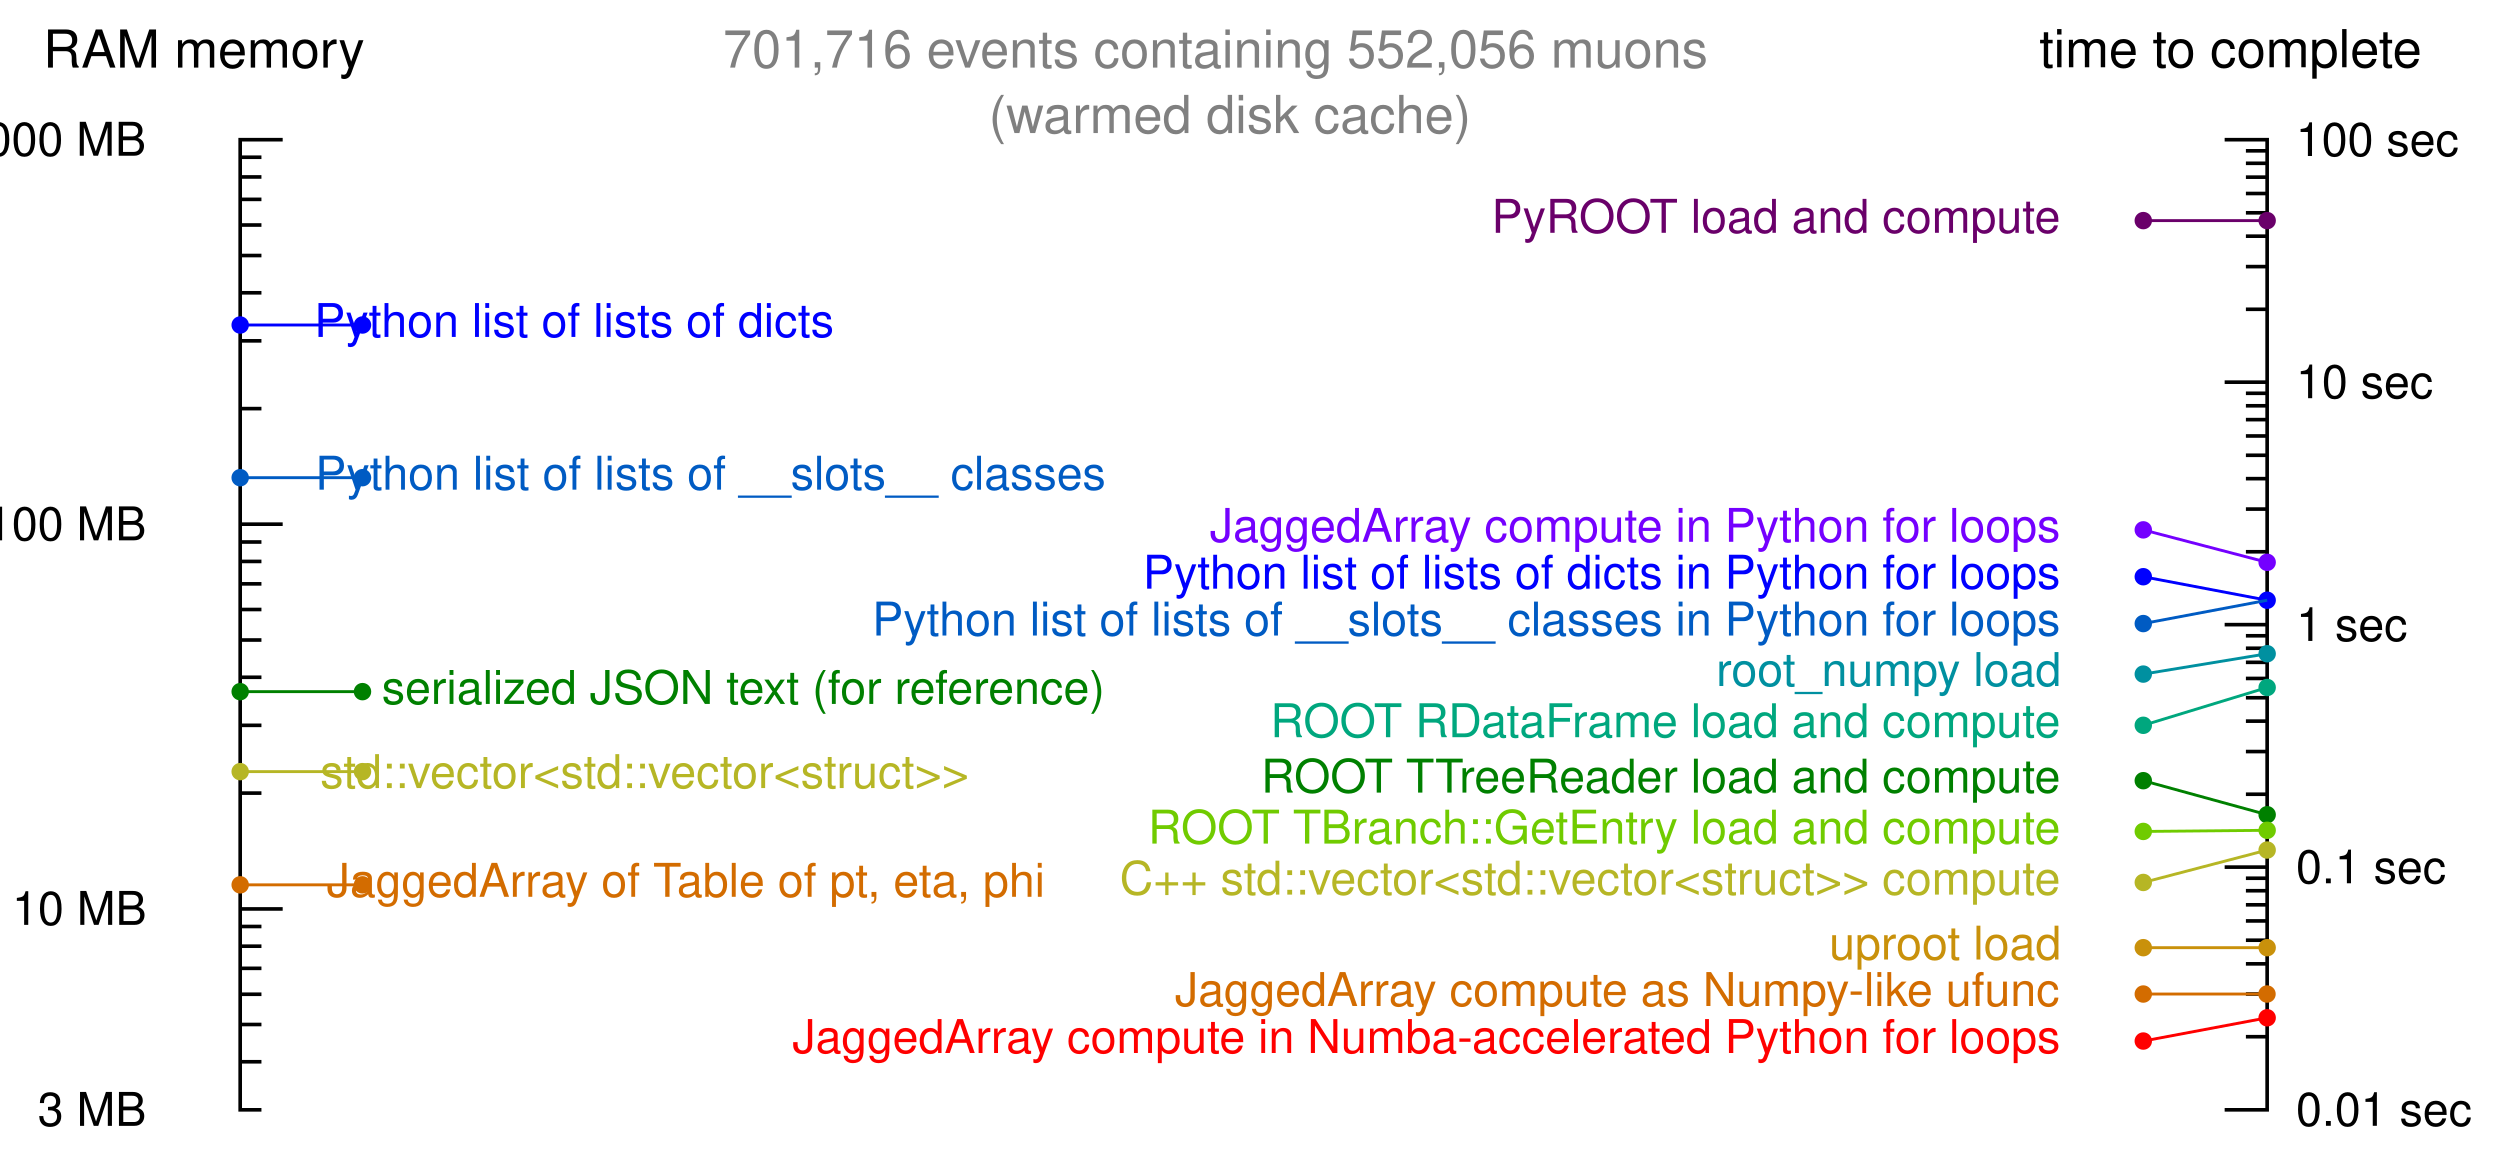
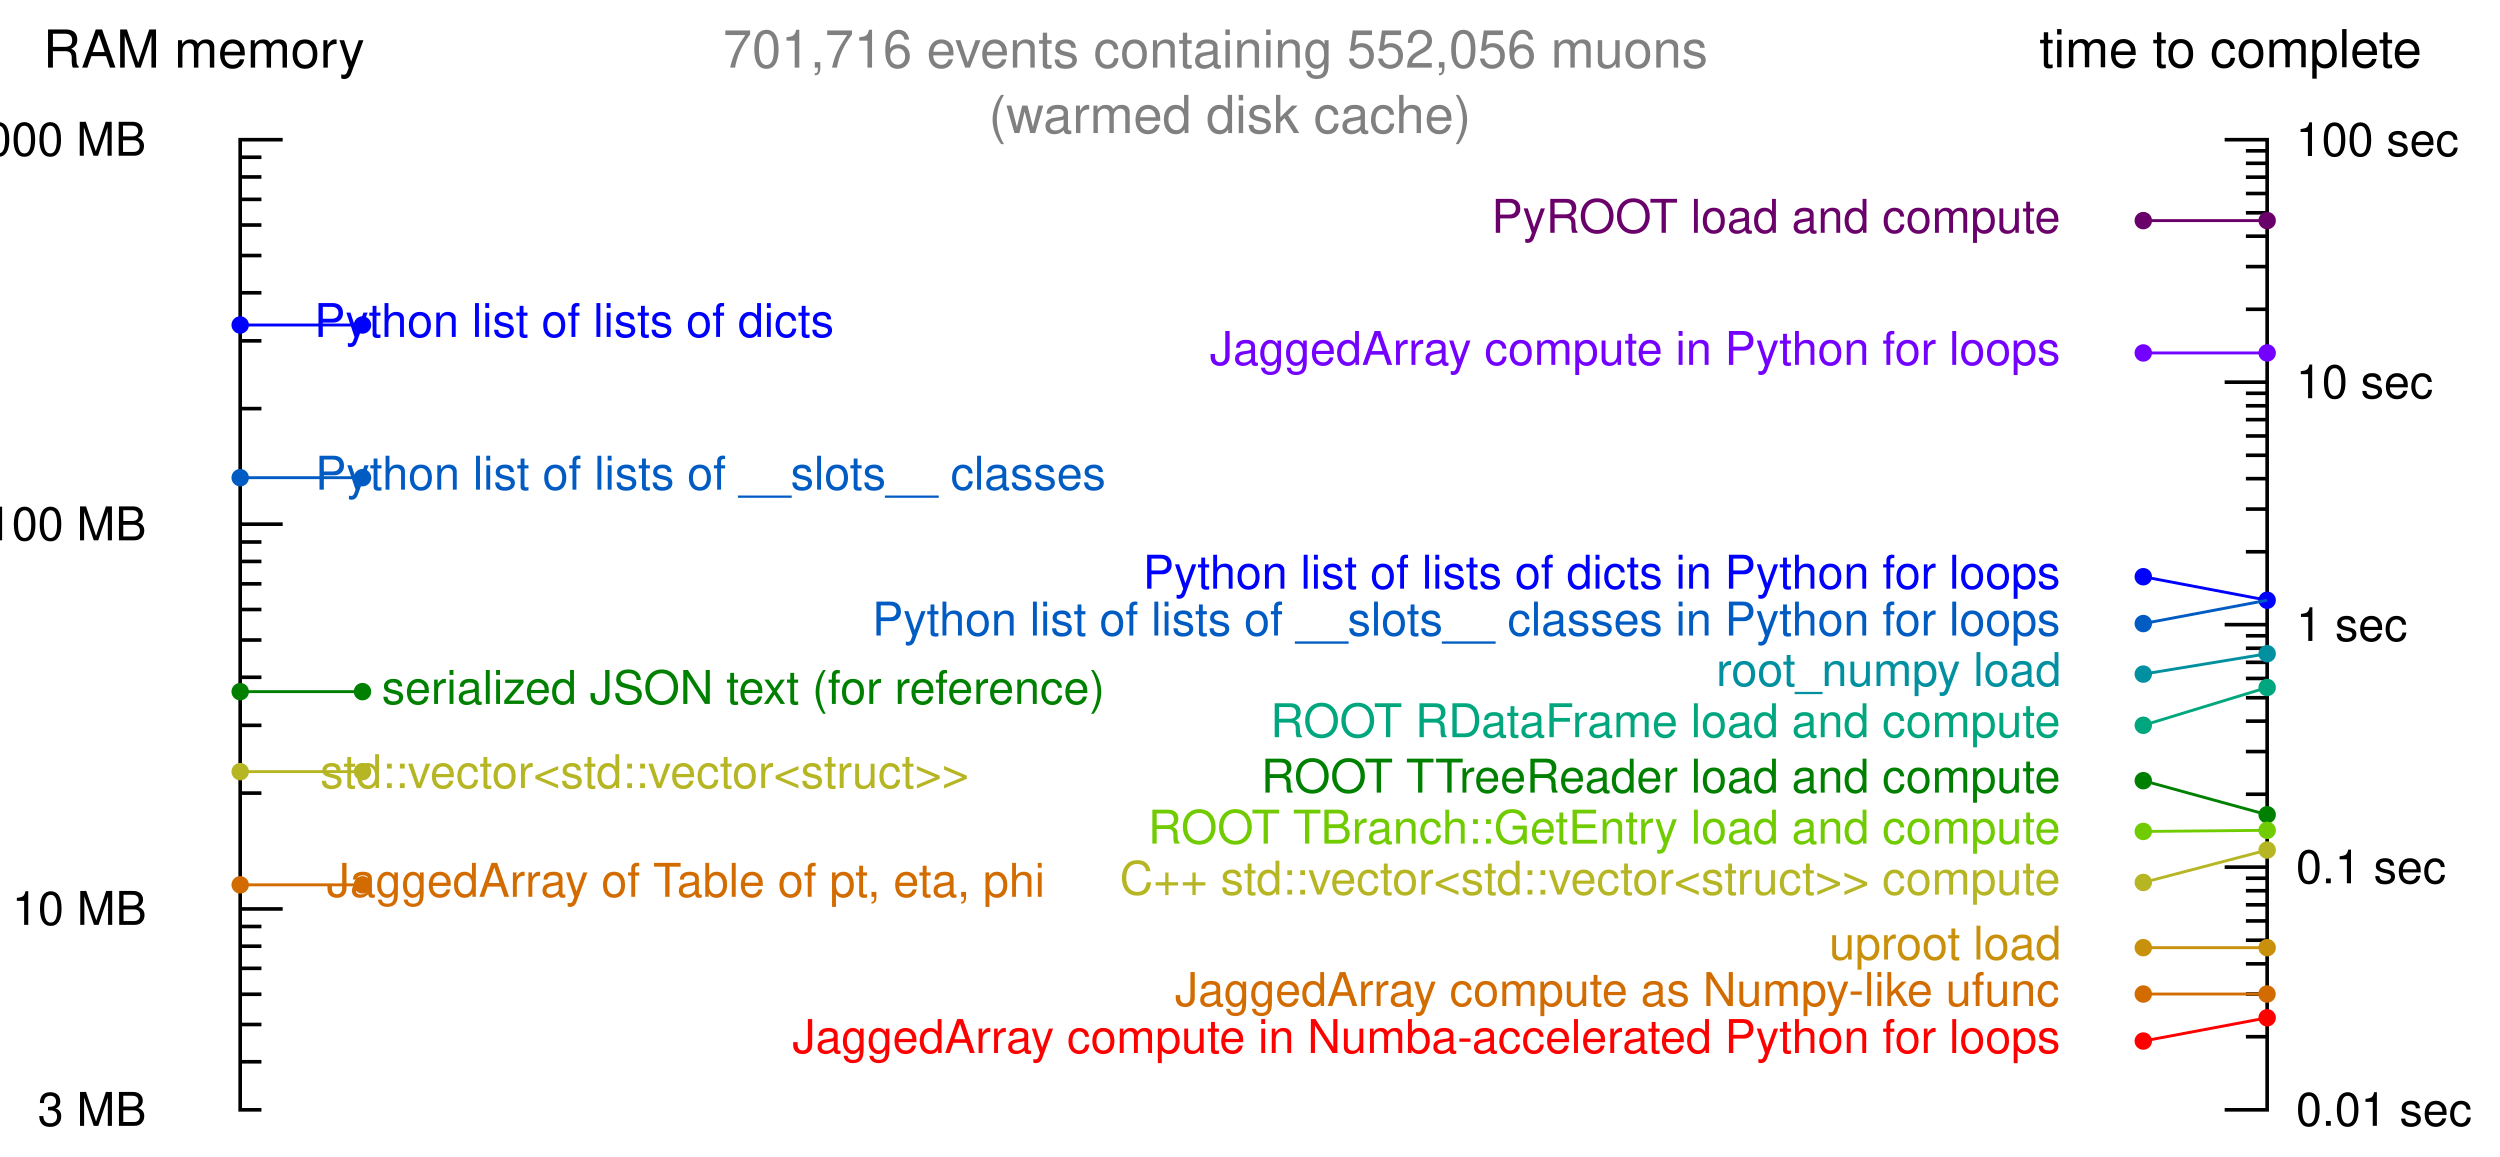
<svg xmlns="http://www.w3.org/2000/svg" width="1719.246" height="794.98" id="svg2" version="1.1">
  <defs id="defs4" />
  <g id="layer1" transform="translate(127.3163,-234.8682)">
    <text xml:space="preserve" style="font-size:36px;font-style:normal;font-variant:normal;font-weight:normal;font-stretch:normal;text-align:end;line-height:125%;letter-spacing:0px;word-spacing:0px;text-anchor:end;fill:#000000;fill-opacity:1;stroke:none;font-family:Nimbus Sans L;-inkscape-font-specification:Nimbus Sans L" x="32.633" y="1067.522" id="text2989" transform="scale(1.441993,0.6934849)">
      <tspan id="tspan2991" x="32.633" y="1067.522" />
    </text>
    <text xml:space="preserve" style="font-size:36px;font-style:normal;font-variant:normal;font-weight:normal;font-stretch:normal;text-align:end;line-height:125%;letter-spacing:0px;word-spacing:0px;text-anchor:end;fill:#000000;fill-opacity:1;stroke:none;font-family:Nimbus Sans L;-inkscape-font-specification:Nimbus Sans L" x="22.861" y="1065.464" id="text2993" transform="scale(1.441993,0.6934849)">
      <tspan id="tspan2995" x="22.861" y="1065.464" />
    </text>
    <path id="path4550" style="color:#000000;fill:none;stroke:#000000;stroke-width:2.5;stroke-linecap:butt;stroke-linejoin:miter;stroke-miterlimit:4;stroke-opacity:1;stroke-dasharray:none;stroke-dashoffset:0;marker:none;visibility:visible;display:inline;overflow:visible;enable-background:accumulate" d="m 37.86,515.873 14.612,0 m -14.612,-46.606 14.612,0 m -14.612,-33.051 14.612,0 m -14.612,-25.624 14.612,0 m -14.612,-20.982 14.612,0 m -14.612,-17.64 14.612,0 m -14.612,-15.412 14.612,0 m -14.612,-13.555 14.612,0 m -14.612,437.281 14.612,0 m -14.612,-46.606 14.612,0 m -14.612,-33.051 14.612,0 m -14.612,-25.624 14.612,0 m -14.612,-20.982 14.612,0 m -14.612,-17.64 14.612,0 m -14.612,-15.412 14.612,0 m -14.612,-13.369 14.612,0 m -14.612,-12.255 29.225,0 m -14.612,402.744 -14.612,0 0,-667.156 29.225,0 m -29.225,634.104 14.612,0 m -14.612,-25.624 14.612,0 m -14.612,-20.796 14.612,0 m -14.612,-17.825 14.612,0 m -14.612,-15.226 14.612,0 m -14.612,-13.555 14.612,0 m -14.612,-12.069 29.225,0" />
    <text xml:space="preserve" style="font-size:32px;font-style:normal;font-variant:normal;font-weight:normal;font-stretch:normal;text-align:end;line-height:125%;letter-spacing:0px;word-spacing:0px;text-anchor:end;fill:#000000;fill-opacity:1;stroke:none;font-family:Nimbus Sans L;-inkscape-font-specification:Nimbus Sans L" x="17.964" y="870.898" id="text4554">
      <tspan id="tspan4556" x="17.964" y="870.898">10 MB</tspan>
    </text>
    <text xml:space="preserve" style="font-size:32px;font-style:normal;font-variant:normal;font-weight:normal;font-stretch:normal;text-align:end;line-height:125%;letter-spacing:0px;word-spacing:0px;text-anchor:end;fill:#000000;fill-opacity:1;stroke:none;font-family:Nimbus Sans L;-inkscape-font-specification:Nimbus Sans L" x="17.786" y="606.434" id="text4558">
      <tspan id="tspan4560" x="17.786" y="606.434">100 MB</tspan>
    </text>
    <text xml:space="preserve" style="font-size:32px;font-style:normal;font-variant:normal;font-weight:normal;font-stretch:normal;text-align:end;line-height:125%;letter-spacing:0px;word-spacing:0px;text-anchor:end;fill:#000000;fill-opacity:1;stroke:none;font-family:Nimbus Sans L;-inkscape-font-specification:Nimbus Sans L" x="17.607" y="341.969" id="text4562">
      <tspan id="tspan4564" x="17.607" y="341.969">1000 MB</tspan>
    </text>
    <text xml:space="preserve" style="font-size:32px;font-style:normal;font-variant:normal;font-weight:normal;font-stretch:normal;text-align:end;line-height:125%;letter-spacing:0px;word-spacing:0px;text-anchor:end;fill:#000000;fill-opacity:1;stroke:none;font-family:Nimbus Sans L;-inkscape-font-specification:Nimbus Sans L" x="17.786" y="1009.112" id="text4566">
      <tspan id="tspan4568" x="17.786" y="1009.112">3 MB</tspan>
    </text>
    <path d="m 1431.799,447.565 -14.612,0 m 14.612,-29.353 -14.612,0 m 14.612,-20.922 -14.612,0 m 14.612,-16.082 -14.612,0 m 14.612,-13.271 -14.612,0 m 14.612,-11.242 -14.612,0 m 14.612,-9.524 -14.612,0 m 14.612,-8.587 -14.612,0 m 14.612,275.731 -14.612,0 m 14.612,-29.353 -14.612,0 m 14.612,-20.922 -14.612,0 m 14.612,-16.082 -14.612,0 m 14.612,-13.271 -14.612,0 m 14.612,-11.242 -14.612,0 m 14.612,-9.524 -14.612,0 m 14.612,-8.587 -14.612,0 m 14.612,275.731 -14.612,0 m 14.612,-29.353 -14.612,0 m 14.612,-20.922 -14.612,0 m 14.612,-16.082 -14.612,0 m 14.612,-13.271 -14.612,0 m 14.612,-11.085 -14.612,0 m 14.612,-9.68 -14.612,0 m 14.612,-8.587 -14.612,0 m 14.612,-7.651 -29.225,0 m 29.225,283.381 -14.612,0 m 14.612,-29.353 -14.612,0 m 14.612,-20.766 -14.612,0 m 14.612,-16.238 -14.612,0 m 14.612,-13.271 -14.612,0 m 14.612,-11.085 -14.612,0 m 14.612,-9.68 -14.612,0 m 14.612,-8.587 -14.612,0 m 14.612,-7.651 -29.225,0 m 0,166.906 29.225,0 0,-667.156 -29.225,0 m 29.225,166.75 -29.225,0" style="color:#000000;fill:none;stroke:#000000;stroke-width:2.5;stroke-linecap:butt;stroke-linejoin:miter;stroke-miterlimit:4;stroke-opacity:1;stroke-dasharray:none;stroke-dashoffset:0;marker:none;visibility:visible;display:inline;overflow:visible;enable-background:accumulate" id="path4577" />
    <text xml:space="preserve" style="font-size:32px;font-style:normal;font-variant:normal;font-weight:normal;font-stretch:normal;text-align:start;line-height:125%;letter-spacing:0px;word-spacing:0px;text-anchor:start;fill:#000000;fill-opacity:1;stroke:none;font-family:Nimbus Sans L;-inkscape-font-specification:Nimbus Sans L" x="1451.666" y="1009.102" id="text4579">
      <tspan id="tspan4581" x="1451.666" y="1009.102">0.01 sec</tspan>
    </text>
    <text xml:space="preserve" style="font-size:32px;font-style:normal;font-variant:normal;font-weight:normal;font-stretch:normal;text-align:start;line-height:125%;letter-spacing:0px;word-spacing:0px;text-anchor:start;fill:#000000;fill-opacity:1;stroke:none;font-family:Nimbus Sans L;-inkscape-font-specification:Nimbus Sans L" x="1451.666" y="842.301" id="text4583">
      <tspan id="tspan4585" x="1451.666" y="842.301">0.1 sec</tspan>
    </text>
    <text xml:space="preserve" style="font-size:32px;font-style:normal;font-variant:normal;font-weight:normal;font-stretch:normal;text-align:start;line-height:125%;letter-spacing:0px;word-spacing:0px;text-anchor:start;fill:#000000;fill-opacity:1;stroke:none;font-family:Nimbus Sans L;-inkscape-font-specification:Nimbus Sans L" x="1451.792" y="675.626" id="text4587">
      <tspan id="tspan4589" x="1451.792" y="675.626">1 sec</tspan>
    </text>
    <text xml:space="preserve" style="font-size:32px;font-style:normal;font-variant:normal;font-weight:normal;font-stretch:normal;text-align:start;line-height:125%;letter-spacing:0px;word-spacing:0px;text-anchor:start;fill:#000000;fill-opacity:1;stroke:none;font-family:Nimbus Sans L;-inkscape-font-specification:Nimbus Sans L" x="1451.666" y="508.698" id="text4591">
      <tspan id="tspan4593" x="1451.666" y="508.698">10 sec</tspan>
    </text>
    <text xml:space="preserve" style="font-size:32px;font-style:normal;font-variant:normal;font-weight:normal;font-stretch:normal;text-align:start;line-height:125%;letter-spacing:0px;word-spacing:0px;text-anchor:start;fill:#000000;fill-opacity:1;stroke:none;font-family:Nimbus Sans L;-inkscape-font-specification:Nimbus Sans L" x="1451.54" y="342.149" id="text4595">
      <tspan id="tspan4597" x="1451.54" y="342.149">100 sec</tspan>
    </text>
    <text xml:space="preserve" style="font-size:36px;font-style:normal;font-variant:normal;font-weight:normal;font-stretch:normal;text-align:center;line-height:125%;letter-spacing:0px;word-spacing:0px;text-anchor:middle;fill:#000000;fill-opacity:1;stroke:none;font-family:Nimbus Sans L;-inkscape-font-specification:Nimbus Sans L" x="37.913" y="281.366" id="text4599">
      <tspan id="tspan4601" x="37.913" y="281.366">RAM memory</tspan>
    </text>
    <text xml:space="preserve" style="font-size:36px;font-style:normal;font-variant:normal;font-weight:normal;font-stretch:normal;text-align:center;line-height:125%;letter-spacing:0px;word-spacing:0px;text-anchor:middle;fill:#000000;fill-opacity:1;stroke:none;font-family:Nimbus Sans L;-inkscape-font-specification:Nimbus Sans L" x="1431.652" y="281.112" id="text4603">
      <tspan id="tspan4605" x="1431.652" y="281.112">time to complete</tspan>
    </text>
    <text xml:space="preserve" style="font-size:36px;font-style:normal;font-variant:normal;font-weight:normal;font-stretch:normal;text-align:center;line-height:125%;letter-spacing:0px;word-spacing:0px;text-anchor:middle;fill:#808080;fill-opacity:1;stroke:none;font-family:Nimbus Sans L;-inkscape-font-specification:Nimbus Sans L" x="743.545" y="281.366" id="text4607">
      <tspan id="tspan4609" x="743.545" y="281.366">701,716 events containing 552,056 muons</tspan>
      <tspan x="743.545" y="326.366" id="tspan5329">(warmed disk cache)</tspan>
    </text>
    <text xml:space="preserve" style="font-size:32px;font-style:normal;font-variant:normal;font-weight:normal;font-stretch:normal;text-indent:0;text-align:end;text-decoration:none;line-height:125%;letter-spacing:0px;word-spacing:0px;text-transform:none;direction:ltr;block-progression:tb;writing-mode:lr-tb;text-anchor:end;baseline-shift:baseline;color:#000000;fill:#0000ff;fill-opacity:1;fill-rule:nonzero;stroke:none;stroke-width:1;marker:none;visibility:visible;display:inline;overflow:visible;enable-background:accumulate;font-family:Nimbus Sans L;-inkscape-font-specification:Nimbus Sans L" x="490.69" y="466.593" id="text4611">
      <tspan id="tspan4613" x="490.69" y="466.593">Python list of lists of dicts</tspan>
    </text>
    <text xml:space="preserve" style="font-size:32px;font-style:normal;font-variant:normal;font-weight:normal;font-stretch:normal;text-indent:0;text-align:end;text-decoration:none;line-height:125%;letter-spacing:0px;word-spacing:0px;text-transform:none;direction:ltr;block-progression:tb;writing-mode:lr-tb;text-anchor:end;baseline-shift:baseline;color:#000000;fill:#005bc3;fill-opacity:1;fill-rule:nonzero;stroke:none;marker:none;visibility:visible;display:inline;overflow:visible;enable-background:accumulate;font-family:Nimbus Sans L;-inkscape-font-specification:Nimbus Sans L" x="677.565" y="571.593" id="text4615">
      <tspan id="tspan4617" x="677.565" y="571.593">Python list of lists of __slots__ classes</tspan>
    </text>
    <text xml:space="preserve" style="font-size:32px;font-style:normal;font-variant:normal;font-weight:normal;font-stretch:normal;text-indent:0;text-align:start;text-decoration:none;line-height:125%;letter-spacing:0px;word-spacing:0px;text-transform:none;direction:ltr;block-progression:tb;writing-mode:lr-tb;text-anchor:start;baseline-shift:baseline;color:#000000;fill:#008000;fill-opacity:1;fill-rule:nonzero;stroke:none;stroke-width:1;marker:none;visibility:visible;display:inline;overflow:visible;enable-background:accumulate;font-family:Nimbus Sans L;-inkscape-font-specification:Nimbus Sans L" x="135.242" y="718.976" id="text4619">
      <tspan id="tspan4621" x="135.242" y="718.976">serialized JSON text (for reference)</tspan>
    </text>
    <text xml:space="preserve" style="font-size:32px;font-style:normal;font-variant:normal;font-weight:normal;font-stretch:normal;text-indent:0;text-align:end;text-decoration:none;line-height:125%;letter-spacing:0px;word-spacing:0px;text-transform:none;direction:ltr;block-progression:tb;writing-mode:lr-tb;text-anchor:end;baseline-shift:baseline;color:#000000;fill:#b6b625;fill-opacity:1;fill-rule:nonzero;stroke:none;marker:none;visibility:visible;display:inline;overflow:visible;enable-background:accumulate;font-family:Nimbus Sans L;-inkscape-font-specification:Nimbus Sans L" x="583.492" y="776.808" id="text4623">
      <tspan id="tspan4625" x="583.492" y="776.808">std::vector&lt;std::vector&lt;struct&gt;&gt;</tspan>
    </text>
    <text xml:space="preserve" style="font-size:32px;font-style:normal;font-variant:normal;font-weight:normal;font-stretch:normal;text-indent:0;text-align:end;text-decoration:none;line-height:125%;letter-spacing:0px;word-spacing:0px;text-transform:none;direction:ltr;block-progression:tb;writing-mode:lr-tb;text-anchor:end;baseline-shift:baseline;color:#000000;fill:#d36c00;fill-opacity:1;fill-rule:nonzero;stroke:none;marker:none;visibility:visible;display:inline;overflow:visible;enable-background:accumulate;font-family:Nimbus Sans L;-inkscape-font-specification:Nimbus Sans L" x="635.849" y="851.593" id="text4627">
      <tspan id="tspan4629" x="635.849" y="851.593">JaggedArray of Table of pt, eta, phi</tspan>
    </text>
    <text xml:space="preserve" style="font-size:32px;font-style:normal;font-variant:normal;font-weight:normal;font-stretch:normal;text-align:end;line-height:125%;letter-spacing:0px;word-spacing:0px;text-anchor:end;fill:#6a006a;fill-opacity:1;stroke:none;font-family:Nimbus Sans L;-inkscape-font-specification:Nimbus Sans L" x="1334.122" y="394.951" id="text4631">
      <tspan id="tspan4633" x="1334.122" y="394.951">PyROOT load and compute</tspan>
    </text>
-     <text xml:space="preserve" style="font-size:32px;font-style:normal;font-variant:normal;font-weight:normal;font-stretch:normal;text-align:end;line-height:125%;letter-spacing:0px;word-spacing:0px;text-anchor:end;fill:#7400ff;fill-opacity:1;stroke:none;font-family:Nimbus Sans L;-inkscape-font-specification:Nimbus Sans L" x="1334.037" y="607.484" id="text4635">
-       <tspan id="tspan4637" x="1334.037" y="607.484">JaggedArray compute in Python for loops</tspan>
+     <text xml:space="preserve" style="font-size:32px;font-style:normal;font-variant:normal;font-weight:normal;font-stretch:normal;text-align:end;line-height:125%;letter-spacing:0px;word-spacing:0px;text-anchor:end;fill:#7400ff;fill-opacity:1;stroke:none;font-family:Nimbus Sans L;-inkscape-font-specification:Nimbus Sans L" x="1334.037" y="485.807" id="text4635">
+       <tspan id="tspan4637" x="1334.037" y="485.807">JaggedArray compute in Python for loops</tspan>
    </text>
    <text xml:space="preserve" style="font-size:32px;font-style:normal;font-variant:normal;font-weight:normal;font-stretch:normal;text-align:end;line-height:125%;letter-spacing:0px;word-spacing:0px;text-anchor:end;fill:#0000ff;fill-opacity:1;stroke:none;font-family:Nimbus Sans L;-inkscape-font-specification:Nimbus Sans L" x="1334.037" y="639.703" id="text4639">
      <tspan id="tspan4641" x="1334.037" y="639.703">Python list of lists of dicts in Python for loops</tspan>
    </text>
    <text xml:space="preserve" style="font-size:32px;font-style:normal;font-variant:normal;font-weight:normal;font-stretch:normal;text-align:end;line-height:125%;letter-spacing:0px;word-spacing:0px;text-anchor:end;fill:#005bc3;fill-opacity:1;stroke:none;font-family:Nimbus Sans L;-inkscape-font-specification:Nimbus Sans L" x="1334.037" y="671.922" id="text4643">
      <tspan id="tspan4645" x="1334.037" y="671.922">Python list of lists of __slots__ classes in Python for loops</tspan>
    </text>
    <text xml:space="preserve" style="font-size:32px;font-style:normal;font-variant:normal;font-weight:normal;font-stretch:normal;text-align:end;line-height:125%;letter-spacing:0px;word-spacing:0px;text-anchor:end;fill:#0090a0;fill-opacity:1;stroke:none;font-family:Nimbus Sans L;-inkscape-font-specification:Nimbus Sans L" x="1334.698" y="706.616" id="text4647">
      <tspan id="tspan4649" x="1334.698" y="706.616">root_numpy load</tspan>
    </text>
    <text xml:space="preserve" style="font-size:32px;font-style:normal;font-variant:normal;font-weight:normal;font-stretch:normal;text-align:end;line-height:125%;letter-spacing:0px;word-spacing:0px;text-anchor:end;fill:#00a77e;fill-opacity:1;stroke:none;font-family:Nimbus Sans L;-inkscape-font-specification:Nimbus Sans L" x="1334.122" y="741.831" id="text4651">
      <tspan id="tspan4653" x="1334.122" y="741.831">ROOT RDataFrame load and compute</tspan>
    </text>
    <text xml:space="preserve" style="font-size:32px;font-style:normal;font-variant:normal;font-weight:normal;font-stretch:normal;text-align:end;line-height:125%;letter-spacing:0px;word-spacing:0px;text-anchor:end;fill:#008000;fill-opacity:1;stroke:none;font-family:Nimbus Sans L;-inkscape-font-specification:Nimbus Sans L" x="1334.122" y="779.924" id="text4655">
      <tspan id="tspan4657" x="1334.122" y="779.924">ROOT TTreeReader load and compute</tspan>
    </text>
    <text xml:space="preserve" style="font-size:32px;font-style:normal;font-variant:normal;font-weight:normal;font-stretch:normal;text-align:end;line-height:125%;letter-spacing:0px;word-spacing:0px;text-anchor:end;fill:#70cb00;fill-opacity:1;stroke:none;font-family:Nimbus Sans L;-inkscape-font-specification:Nimbus Sans L" x="1334.122" y="815.011" id="text4659">
      <tspan id="tspan4661" x="1334.122" y="815.011">ROOT TBranch::GetEntry load and compute</tspan>
    </text>
    <text xml:space="preserve" style="font-size:32px;font-style:normal;font-variant:normal;font-weight:normal;font-stretch:normal;text-align:end;line-height:125%;letter-spacing:0px;word-spacing:0px;text-anchor:end;fill:#b6b625;fill-opacity:1;stroke:none;font-family:Nimbus Sans L;-inkscape-font-specification:Nimbus Sans L" x="1334.122" y="850.099" id="text4663">
      <tspan id="tspan4665" x="1334.122" y="850.099">C++ std::vector&lt;std::vector&lt;struct&gt;&gt; compute</tspan>
    </text>
    <text xml:space="preserve" style="font-size:32px;font-style:normal;font-variant:normal;font-weight:normal;font-stretch:normal;text-align:end;line-height:125%;letter-spacing:0px;word-spacing:0px;text-anchor:end;fill:#c9910b;fill-opacity:1;stroke:none;font-family:Nimbus Sans L;-inkscape-font-specification:Nimbus Sans L" x="1334.698" y="894.759" id="text4667">
      <tspan id="tspan4669" x="1334.698" y="894.759">uproot load</tspan>
    </text>
    <text xml:space="preserve" style="font-size:32px;font-style:normal;font-variant:normal;font-weight:normal;font-stretch:normal;text-align:end;line-height:125%;letter-spacing:0px;word-spacing:0px;text-anchor:end;fill:#d36c00;fill-opacity:1;stroke:none;font-family:Nimbus Sans L;-inkscape-font-specification:Nimbus Sans L" x="1333.461" y="926.686" id="text4671">
      <tspan id="tspan4673" x="1333.461" y="926.686">JaggedArray compute as Numpy-like ufunc</tspan>
    </text>
    <text xml:space="preserve" style="font-size:32px;font-style:normal;font-variant:normal;font-weight:normal;font-stretch:normal;text-align:end;line-height:125%;letter-spacing:0px;word-spacing:0px;text-anchor:end;fill:#ff0000;fill-opacity:1;stroke:none;font-family:Nimbus Sans L;-inkscape-font-specification:Nimbus Sans L" x="1334.037" y="959.021" id="text4675">
      <tspan id="tspan4677" x="1334.037" y="959.021">JaggedArray compute in Numba-accelerated Python for loops</tspan>
    </text>
    <path id="path4681" style="color:#000000;fill:#0000ff;fill-opacity:1;fill-rule:nonzero;stroke:none;stroke-width:0.5;marker:none;visibility:visible;display:inline;overflow:visible;enable-background:accumulate" d="m 200.86,458.369 c 0,1.657 -1.343,3 -3,3 -1.657,0 -3,-1.343 -3,-3 0,-1.657 1.343,-3 3,-3 1.657,0 3,1.343 3,3 z" transform="matrix(2,0,0,2,-357.8602,-458.3688)" />
    <path id="path4683" style="color:#000000;fill:#005bc3;fill-opacity:1;fill-rule:nonzero;stroke:none;stroke-width:0.5;marker:none;visibility:visible;display:inline;overflow:visible;enable-background:accumulate" d="m 200.86,563.369 c 0,1.657 -1.343,3 -3,3 -1.657,0 -3,-1.343 -3,-3 0,-1.657 1.343,-3 3,-3 1.657,0 3,1.343 3,3 z" transform="matrix(2,0,0,2,-357.8602,-563.3688)" />
    <path id="path4685" style="color:#000000;fill:#008000;fill-opacity:1;fill-rule:nonzero;stroke:none;stroke-width:0.5;marker:none;visibility:visible;display:inline;overflow:visible;enable-background:accumulate" d="m 200.86,710.512 c 0,1.657 -1.343,3 -3,3 -1.657,0 -3,-1.343 -3,-3 0,-1.657 1.343,-3 3,-3 1.657,0 3,1.343 3,3 z" transform="matrix(2,0,0,2,-357.8602,-710.5117)" />
    <path id="path4687" style="color:#000000;fill:#b6b625;fill-opacity:1;fill-rule:nonzero;stroke:none;stroke-width:0.5;marker:none;visibility:visible;display:inline;overflow:visible;enable-background:accumulate" d="m 200.86,765.512 c 0,1.657 -1.343,3 -3,3 -1.657,0 -3,-1.343 -3,-3 0,-1.657 1.343,-3 3,-3 1.657,0 3,1.343 3,3 z" transform="matrix(2,0,0,2,-357.8602,-765.5117)" />
    <path id="path4689" style="color:#000000;fill:#d36c00;fill-opacity:1;fill-rule:nonzero;stroke:none;stroke-width:0.5;marker:none;visibility:visible;display:inline;overflow:visible;enable-background:accumulate" d="m 200.86,843.369 c 0,1.657 -1.343,3 -3,3 -1.657,0 -3,-1.343 -3,-3 0,-1.657 1.343,-3 3,-3 1.657,0 3,1.343 3,3 z" transform="matrix(2,0,0,2,-357.8602,-843.3688)" />
    <path id="path4691" style="color:#000000;fill:#6a006a;fill-opacity:1;fill-rule:nonzero;stroke:none;marker:none;visibility:visible;display:inline;overflow:visible;enable-background:accumulate" d="m 1434.799,386.583 c 0,1.657 -1.343,3 -3,3 -1.657,0 -3,-1.343 -3,-3 0,-1.657 1.343,-3 3,-3 1.657,0 3,1.343 3,3 z" transform="matrix(2,0,0,2,-1431.799,-386.5831)" />
-     <path id="path4693" style="color:#000000;fill:#7400ff;fill-opacity:1;fill-rule:nonzero;stroke:none;marker:none;visibility:visible;display:inline;overflow:visible;enable-background:accumulate" d="m 1434.799,621.583 c 0,1.657 -1.343,3 -3,3 -1.657,0 -3,-1.343 -3,-3 0,-1.657 1.343,-3 3,-3 1.657,0 3,1.343 3,3 z" transform="matrix(2,0,0,2,-1431.799,-621.5831)" />
+     <path id="path4693" style="color:#000000;fill:#7400ff;fill-opacity:1;fill-rule:nonzero;stroke:none;marker:none;visibility:visible;display:inline;overflow:visible;enable-background:accumulate" d="m 1434.799,621.583 a 3,3 0 1 1 -6,0 3,3 0 1 1 6,0 z" transform="matrix(2,0,0,2,-1431.799,-765.5831)" />
    <path id="path4695" style="color:#000000;fill:#0000ff;fill-opacity:1;fill-rule:nonzero;stroke:none;marker:none;visibility:visible;display:inline;overflow:visible;enable-background:accumulate" d="m 1434.799,647.654 c 0,1.657 -1.343,3 -3,3 -1.657,0 -3,-1.343 -3,-3 0,-1.657 1.343,-3 3,-3 1.657,0 3,1.343 3,3 z" transform="matrix(2,0,0,2,-1431.799,-647.6545)" />
    <path id="path4697" style="color:#000000;fill:#0090a0;fill-opacity:1;fill-rule:nonzero;stroke:none;marker:none;visibility:visible;display:inline;overflow:visible;enable-background:accumulate" d="m 1434.799,684.44 c 0,1.657 -1.343,3 -3,3 -1.657,0 -3,-1.343 -3,-3 0,-1.657 1.343,-3 3,-3 1.657,0 3,1.343 3,3 z" transform="matrix(2,0,0,2,-1431.799,-684.4402)" />
    <path id="path4699" style="color:#000000;fill:#00a77e;fill-opacity:1;fill-rule:nonzero;stroke:none;marker:none;visibility:visible;display:inline;overflow:visible;enable-background:accumulate" d="m 1434.799,707.654 c 0,1.657 -1.343,3 -3,3 -1.657,0 -3,-1.343 -3,-3 0,-1.657 1.343,-3 3,-3 1.657,0 3,1.343 3,3 z" transform="matrix(2,0,0,2,-1431.799,-707.6545)" />
    <path id="path4701" style="color:#000000;fill:#008000;fill-opacity:1;fill-rule:nonzero;stroke:none;marker:none;visibility:visible;display:inline;overflow:visible;enable-background:accumulate" d="m 1434.799,795.154 c 0,1.657 -1.343,3 -3,3 -1.657,0 -3,-1.343 -3,-3 0,-1.657 1.343,-3 3,-3 1.657,0 3,1.343 3,3 z" transform="matrix(2,0,0,2,-1431.799,-795.1545)" />
    <path id="path4703" style="color:#000000;fill:#70cb00;fill-opacity:1;fill-rule:nonzero;stroke:none;marker:none;visibility:visible;display:inline;overflow:visible;enable-background:accumulate" d="m 1434.799,805.869 c 0,1.657 -1.343,3 -3,3 -1.657,0 -3,-1.343 -3,-3 0,-1.657 1.343,-3 3,-3 1.657,0 3,1.343 3,3 z" transform="matrix(2,0,0,2,-1431.799,-805.8688)" />
    <path id="path4705" style="color:#000000;fill:#b6b625;fill-opacity:1;fill-rule:nonzero;stroke:none;marker:none;visibility:visible;display:inline;overflow:visible;enable-background:accumulate" d="m 1434.799,819.44 c 0,1.657 -1.343,3 -3,3 -1.657,0 -3,-1.343 -3,-3 0,-1.657 1.343,-3 3,-3 1.657,0 3,1.343 3,3 z" transform="matrix(2,0,0,2,-1431.799,-819.4402)" />
    <path id="path4707" style="color:#000000;fill:#c9910b;fill-opacity:1;fill-rule:nonzero;stroke:none;marker:none;visibility:visible;display:inline;overflow:visible;enable-background:accumulate" d="m 1434.799,886.583 c 0,1.657 -1.343,3 -3,3 -1.657,0 -3,-1.343 -3,-3 0,-1.657 1.343,-3 3,-3 1.657,0 3,1.343 3,3 z" transform="matrix(2,0,0,2,-1431.799,-886.5831)" />
    <path id="path4709" style="color:#000000;fill:#d36c00;fill-opacity:1;fill-rule:nonzero;stroke:none;marker:none;visibility:visible;display:inline;overflow:visible;enable-background:accumulate" d="m 1434.69,918.462 c 0,1.657 -1.343,3 -3,3 -1.657,0 -3,-1.343 -3,-3 0,-1.657 1.343,-3 3,-3 1.657,0 3,1.343 3,3 z" transform="matrix(2,0,0,2,-1431.69,-918.4617)" />
    <path id="path4711" style="color:#000000;fill:#ff0000;fill-opacity:1;fill-rule:nonzero;stroke:none;marker:none;visibility:visible;display:inline;overflow:visible;enable-background:accumulate" d="m 1434.799,934.797 c 0,1.657 -1.343,3 -3,3 -1.657,0 -3,-1.343 -3,-3 0,-1.657 1.343,-3 3,-3 1.657,0 3,1.343 3,3 z" transform="matrix(2,0,0,2,-1431.799,-934.7974)" />
    <path transform="matrix(2,0,0,2,-1516.978,-386.5831)" d="m 1434.799,386.583 c 0,1.657 -1.343,3 -3,3 -1.657,0 -3,-1.343 -3,-3 0,-1.657 1.343,-3 3,-3 1.657,0 3,1.343 3,3 z" style="color:#000000;fill:#6a006a;fill-opacity:1;fill-rule:nonzero;stroke:none;marker:none;visibility:visible;display:inline;overflow:visible;enable-background:accumulate" id="path4926" />
-     <path transform="matrix(2,0,0,2,-1516.978,-643.9064)" d="m 1434.799,621.583 c 0,1.657 -1.343,3 -3,3 -1.657,0 -3,-1.343 -3,-3 0,-1.657 1.343,-3 3,-3 1.657,0 3,1.343 3,3 z" style="color:#000000;fill:#7400ff;fill-opacity:1;fill-rule:nonzero;stroke:none;marker:none;visibility:visible;display:inline;overflow:visible;enable-background:accumulate" id="path4928" />
+     <path transform="matrix(2,0,0,2,-1516.978,-765.5831)" d="m 1434.799,621.583 a 3,3 0 1 1 -6,0 3,3 0 1 1 6,0 z" style="color:#000000;fill:#7400ff;fill-opacity:1;fill-rule:nonzero;stroke:none;marker:none;visibility:visible;display:inline;overflow:visible;enable-background:accumulate" id="path4928" />
    <path transform="matrix(2,0,0,2,-1516.978,-663.8298)" d="m 1434.799,647.654 c 0,1.657 -1.343,3 -3,3 -1.657,0 -3,-1.343 -3,-3 0,-1.657 1.343,-3 3,-3 1.657,0 3,1.343 3,3 z" style="color:#000000;fill:#0000ff;fill-opacity:1;fill-rule:nonzero;stroke:none;marker:none;visibility:visible;display:inline;overflow:visible;enable-background:accumulate" id="path4930" />
    <path transform="matrix(2,0,0,2,-1516.978,-705.1819)" d="m 1434.799,684.44 c 0,1.657 -1.343,3 -3,3 -1.657,0 -3,-1.343 -3,-3 0,-1.657 1.343,-3 3,-3 1.657,0 3,1.343 3,3 z" style="color:#000000;fill:#005bc3;fill-opacity:1;fill-rule:nonzero;stroke:none;marker:none;visibility:visible;display:inline;overflow:visible;enable-background:accumulate" id="path4932" />
    <path id="path4934" style="color:#000000;fill:#0090a0;fill-opacity:1;fill-rule:nonzero;stroke:none;marker:none;visibility:visible;display:inline;overflow:visible;enable-background:accumulate" d="m 1434.799,684.44 c 0,1.657 -1.343,3 -3,3 -1.657,0 -3,-1.343 -3,-3 0,-1.657 1.343,-3 3,-3 1.657,0 3,1.343 3,3 z" transform="matrix(2,0,0,2,-1516.978,-670.4402)" />
    <path transform="matrix(2,0,0,2,-1516.978,-918.7974)" d="m 1434.799,934.797 c 0,1.657 -1.343,3 -3,3 -1.657,0 -3,-1.343 -3,-3 0,-1.657 1.343,-3 3,-3 1.657,0 3,1.343 3,3 z" style="color:#000000;fill:#ff0000;fill-opacity:1;fill-rule:nonzero;stroke:none;marker:none;visibility:visible;display:inline;overflow:visible;enable-background:accumulate" id="path4955" />
    <path transform="matrix(2,0,0,2,-1516.758,-918.4617)" d="m 1434.69,918.462 c 0,1.657 -1.343,3 -3,3 -1.657,0 -3,-1.343 -3,-3 0,-1.657 1.343,-3 3,-3 1.657,0 3,1.343 3,3 z" style="color:#000000;fill:#d36c00;fill-opacity:1;fill-rule:nonzero;stroke:none;marker:none;visibility:visible;display:inline;overflow:visible;enable-background:accumulate" id="path4957" />
    <path transform="matrix(2,0,0,2,-1516.978,-886.583)" d="m 1434.799,886.583 c 0,1.657 -1.343,3 -3,3 -1.657,0 -3,-1.343 -3,-3 0,-1.657 1.343,-3 3,-3 1.657,0 3,1.343 3,3 z" style="color:#000000;fill:#c9910b;fill-opacity:1;fill-rule:nonzero;stroke:none;marker:none;visibility:visible;display:inline;overflow:visible;enable-background:accumulate" id="path4959" />
    <path transform="matrix(2,0,0,2,-1516.978,-797.1489)" d="m 1434.799,819.44 c 0,1.657 -1.343,3 -3,3 -1.657,0 -3,-1.343 -3,-3 0,-1.657 1.343,-3 3,-3 1.657,0 3,1.343 3,3 z" style="color:#000000;fill:#b6b625;fill-opacity:1;fill-rule:nonzero;stroke:none;marker:none;visibility:visible;display:inline;overflow:visible;enable-background:accumulate" id="path4961" />
    <path transform="matrix(2,0,0,2,-1516.978,-805.0941)" d="m 1434.799,805.869 c 0,1.657 -1.343,3 -3,3 -1.657,0 -3,-1.343 -3,-3 0,-1.657 1.343,-3 3,-3 1.657,0 3,1.343 3,3 z" style="color:#000000;fill:#70cb00;fill-opacity:1;fill-rule:nonzero;stroke:none;marker:none;visibility:visible;display:inline;overflow:visible;enable-background:accumulate" id="path4963" />
    <path transform="matrix(2,0,0,2,-1516.978,-818.5614)" d="m 1434.799,795.154 c 0,1.657 -1.343,3 -3,3 -1.657,0 -3,-1.343 -3,-3 0,-1.657 1.343,-3 3,-3 1.657,0 3,1.343 3,3 z" style="color:#000000;fill:#008000;fill-opacity:1;fill-rule:nonzero;stroke:none;marker:none;visibility:visible;display:inline;overflow:visible;enable-background:accumulate" id="path4965" />
    <path transform="matrix(2,0,0,2,-1516.978,-681.6545)" d="m 1434.799,707.654 c 0,1.657 -1.343,3 -3,3 -1.657,0 -3,-1.343 -3,-3 0,-1.657 1.343,-3 3,-3 1.657,0 3,1.343 3,3 z" style="color:#000000;fill:#00a77e;fill-opacity:1;fill-rule:nonzero;stroke:none;marker:none;visibility:visible;display:inline;overflow:visible;enable-background:accumulate" id="path4967" />
    <path style="color:#000000;fill:none;stroke:#6a006a;stroke-width:2;stroke-linecap:butt;stroke-linejoin:miter;stroke-miterlimit:4;stroke-opacity:1;stroke-dasharray:none;stroke-dashoffset:0;marker:none;visibility:visible;display:inline;overflow:visible;enable-background:accumulate" d="m 1341.36,151.715 85.179,0" id="path4995" transform="translate(5.261054,234.8682)" />
-     <path style="color:#000000;fill:none;stroke:#7400ff;stroke-width:2;stroke-linecap:butt;stroke-linejoin:miter;stroke-miterlimit:4;stroke-opacity:1;stroke-dasharray:none;stroke-dashoffset:0;marker:none;visibility:visible;display:inline;overflow:visible;enable-background:accumulate" d="m 1341.36,364.392 85.179,22.323" id="path4997" transform="translate(5.261054,234.8682)" />
+     <path style="color:#000000;fill:none;stroke:#7400ff;stroke-width:2;stroke-linecap:butt;stroke-linejoin:miter;stroke-miterlimit:4;stroke-opacity:1;stroke-dasharray:none;stroke-dashoffset:0;marker:none;visibility:visible;display:inline;overflow:visible;enable-background:accumulate" d="m 1341.36,242.715 85.179,0" id="path4997" transform="translate(5.261054,234.8682)" />
    <path style="color:#000000;fill:none;stroke:#0000ff;stroke-width:2;stroke-linecap:butt;stroke-linejoin:miter;stroke-miterlimit:4;stroke-opacity:1;stroke-dasharray:none;stroke-dashoffset:0;marker:none;visibility:visible;display:inline;overflow:visible;enable-background:accumulate" d="m 1341.36,396.611 85.179,16.175" id="path4999" transform="translate(5.261054,234.8682)" />
    <path style="color:#000000;fill:none;stroke:#ff0000;stroke-width:2;stroke-linecap:butt;stroke-linejoin:miter;stroke-miterlimit:4;stroke-opacity:1;stroke-dasharray:none;stroke-dashoffset:0;marker:none;visibility:visible;display:inline;overflow:visible;enable-background:accumulate" d="m 1341.36,715.929 85.179,-16" id="path5017" transform="translate(5.261054,234.8682)" />
    <path style="color:#000000;fill:none;stroke:#005bc3;stroke-width:2;stroke-linecap:butt;stroke-linejoin:miter;stroke-miterlimit:4;stroke-opacity:1;stroke-dasharray:none;stroke-dashoffset:0;marker:none;visibility:visible;display:inline;overflow:visible;enable-background:accumulate" d="m 1341.36,428.83 85.179,-16.044" id="path5019" transform="translate(5.261054,234.8682)" />
    <path style="color:#000000;fill:none;stroke:#0090a0;stroke-width:2;stroke-linecap:butt;stroke-linejoin:miter;stroke-miterlimit:4;stroke-opacity:1;stroke-dasharray:none;stroke-dashoffset:0;marker:none;visibility:visible;display:inline;overflow:visible;enable-background:accumulate" d="m 1341.36,463.572 85.179,-14" id="path5021" transform="translate(5.261054,234.8682)" />
    <path style="color:#000000;fill:none;stroke:#00a77e;stroke-width:2;stroke-linecap:butt;stroke-linejoin:miter;stroke-miterlimit:4;stroke-opacity:1;stroke-dasharray:none;stroke-dashoffset:0;marker:none;visibility:visible;display:inline;overflow:visible;enable-background:accumulate" d="m 1341.36,498.786 85.179,-26" id="path5023" transform="translate(5.261054,234.8682)" />
    <path style="color:#000000;fill:none;stroke:#008000;stroke-width:2;stroke-linecap:butt;stroke-linejoin:miter;stroke-miterlimit:4;stroke-opacity:1;stroke-dasharray:none;stroke-dashoffset:0;marker:none;visibility:visible;display:inline;overflow:visible;enable-background:accumulate" d="m 1341.36,536.879 85.179,23.407" id="path5025" transform="translate(5.261054,234.8682)" />
    <path style="color:#000000;fill:none;stroke:#70cb00;stroke-width:2;stroke-linecap:butt;stroke-linejoin:miter;stroke-miterlimit:4;stroke-opacity:1;stroke-dasharray:none;stroke-dashoffset:0;marker:none;visibility:visible;display:inline;overflow:visible;enable-background:accumulate" d="m 1341.36,571.775 85.179,-0.775" id="path5027" transform="translate(5.261054,234.8682)" />
    <path style="color:#000000;fill:none;stroke:#b6b625;stroke-width:2;stroke-linecap:butt;stroke-linejoin:miter;stroke-miterlimit:4;stroke-opacity:1;stroke-dasharray:none;stroke-dashoffset:0;marker:none;visibility:visible;display:inline;overflow:visible;enable-background:accumulate" d="M 1341.36,606.863 1426.538,584.572" id="path5029" transform="translate(5.261054,234.8682)" />
    <path style="color:#000000;fill:none;stroke:#c9910b;stroke-width:2;stroke-linecap:butt;stroke-linejoin:miter;stroke-miterlimit:4;stroke-opacity:1;stroke-dasharray:none;stroke-dashoffset:0;marker:none;visibility:visible;display:inline;overflow:visible;enable-background:accumulate" d="m 1341.36,651.715 85.179,-3e-5" id="path5031" transform="translate(5.261054,234.8682)" />
    <path style="color:#000000;fill:none;stroke:#d36c00;stroke-width:2;stroke-linecap:butt;stroke-linejoin:miter;stroke-miterlimit:4;stroke-opacity:1;stroke-dasharray:none;stroke-dashoffset:0;marker:none;visibility:visible;display:inline;overflow:visible;enable-background:accumulate" d="m 1341.36,683.593 85.069,0" id="path5033" transform="translate(5.261054,234.8682)" />
    <path transform="matrix(2,0,0,2,-273.753,-843.3688)" d="m 200.86,843.369 c 0,1.657 -1.343,3 -3,3 -1.657,0 -3,-1.343 -3,-3 0,-1.657 1.343,-3 3,-3 1.657,0 3,1.343 3,3 z" style="color:#000000;fill:#d36c00;fill-opacity:1;fill-rule:nonzero;stroke:none;stroke-width:0.5;marker:none;visibility:visible;display:inline;overflow:visible;enable-background:accumulate" id="path5109" />
    <path transform="matrix(2,0,0,2,-273.753,-765.5117)" d="m 200.86,765.512 c 0,1.657 -1.343,3 -3,3 -1.657,0 -3,-1.343 -3,-3 0,-1.657 1.343,-3 3,-3 1.657,0 3,1.343 3,3 z" style="color:#000000;fill:#b6b625;fill-opacity:1;fill-rule:nonzero;stroke:none;stroke-width:0.5;marker:none;visibility:visible;display:inline;overflow:visible;enable-background:accumulate" id="path5111" />
    <path transform="matrix(2,0,0,2,-273.753,-710.5117)" d="m 200.86,710.512 c 0,1.657 -1.343,3 -3,3 -1.657,0 -3,-1.343 -3,-3 0,-1.657 1.343,-3 3,-3 1.657,0 3,1.343 3,3 z" style="color:#000000;fill:#008000;fill-opacity:1;fill-rule:nonzero;stroke:none;stroke-width:0.5;marker:none;visibility:visible;display:inline;overflow:visible;enable-background:accumulate" id="path5113" />
    <path transform="matrix(2,0,0,2,-273.753,-563.3688)" d="m 200.86,563.369 c 0,1.657 -1.343,3 -3,3 -1.657,0 -3,-1.343 -3,-3 0,-1.657 1.343,-3 3,-3 1.657,0 3,1.343 3,3 z" style="color:#000000;fill:#005bc3;fill-opacity:1;fill-rule:nonzero;stroke:none;stroke-width:0.5;marker:none;visibility:visible;display:inline;overflow:visible;enable-background:accumulate" id="path5115" />
    <path transform="matrix(2,0,0,2,-273.753,-458.3688)" d="m 200.86,458.369 c 0,1.657 -1.343,3 -3,3 -1.657,0 -3,-1.343 -3,-3 0,-1.657 1.343,-3 3,-3 1.657,0 3,1.343 3,3 z" style="color:#000000;fill:#0000ff;fill-opacity:1;fill-rule:nonzero;stroke:none;stroke-width:0.5;marker:none;visibility:visible;display:inline;overflow:visible;enable-background:accumulate" id="path5117" />
    <path style="color:#000000;fill:none;stroke:#d36c00;stroke-width:2;stroke-linecap:butt;stroke-linejoin:miter;stroke-miterlimit:4;stroke-opacity:1;stroke-dasharray:none;stroke-dashoffset:0;marker:none;visibility:visible;display:inline;overflow:visible;enable-background:accumulate" d="m 37.86,843.369 84.107,0" id="path5309" />
    <path style="color:#000000;fill:none;stroke:#b6b625;stroke-width:2;stroke-linecap:butt;stroke-linejoin:miter;stroke-miterlimit:4;stroke-opacity:1;stroke-dasharray:none;stroke-dashoffset:0;marker:none;visibility:visible;display:inline;overflow:visible;enable-background:accumulate" d="m 37.86,765.512 84.107,0" id="path5311" />
    <path style="color:#000000;fill:none;stroke:#008000;stroke-width:2;stroke-linecap:butt;stroke-linejoin:miter;stroke-miterlimit:4;stroke-opacity:1;stroke-dasharray:none;stroke-dashoffset:0;marker:none;visibility:visible;display:inline;overflow:visible;enable-background:accumulate" d="m 37.86,710.512 84.107,0" id="path5313" />
    <path style="color:#000000;fill:none;stroke:#005bc3;stroke-width:2;stroke-linecap:butt;stroke-linejoin:miter;stroke-miterlimit:4;stroke-opacity:1;stroke-dasharray:none;stroke-dashoffset:0;marker:none;visibility:visible;display:inline;overflow:visible;enable-background:accumulate" d="m 37.86,563.369 84.107,0" id="path5315" />
    <path style="color:#000000;fill:none;stroke:#0000ff;stroke-width:2;stroke-linecap:butt;stroke-linejoin:miter;stroke-miterlimit:4;stroke-opacity:1;stroke-dasharray:none;stroke-dashoffset:0;marker:none;visibility:visible;display:inline;overflow:visible;enable-background:accumulate" d="m 37.86,458.369 84.107,0" id="path5317" />
  </g>
</svg>
